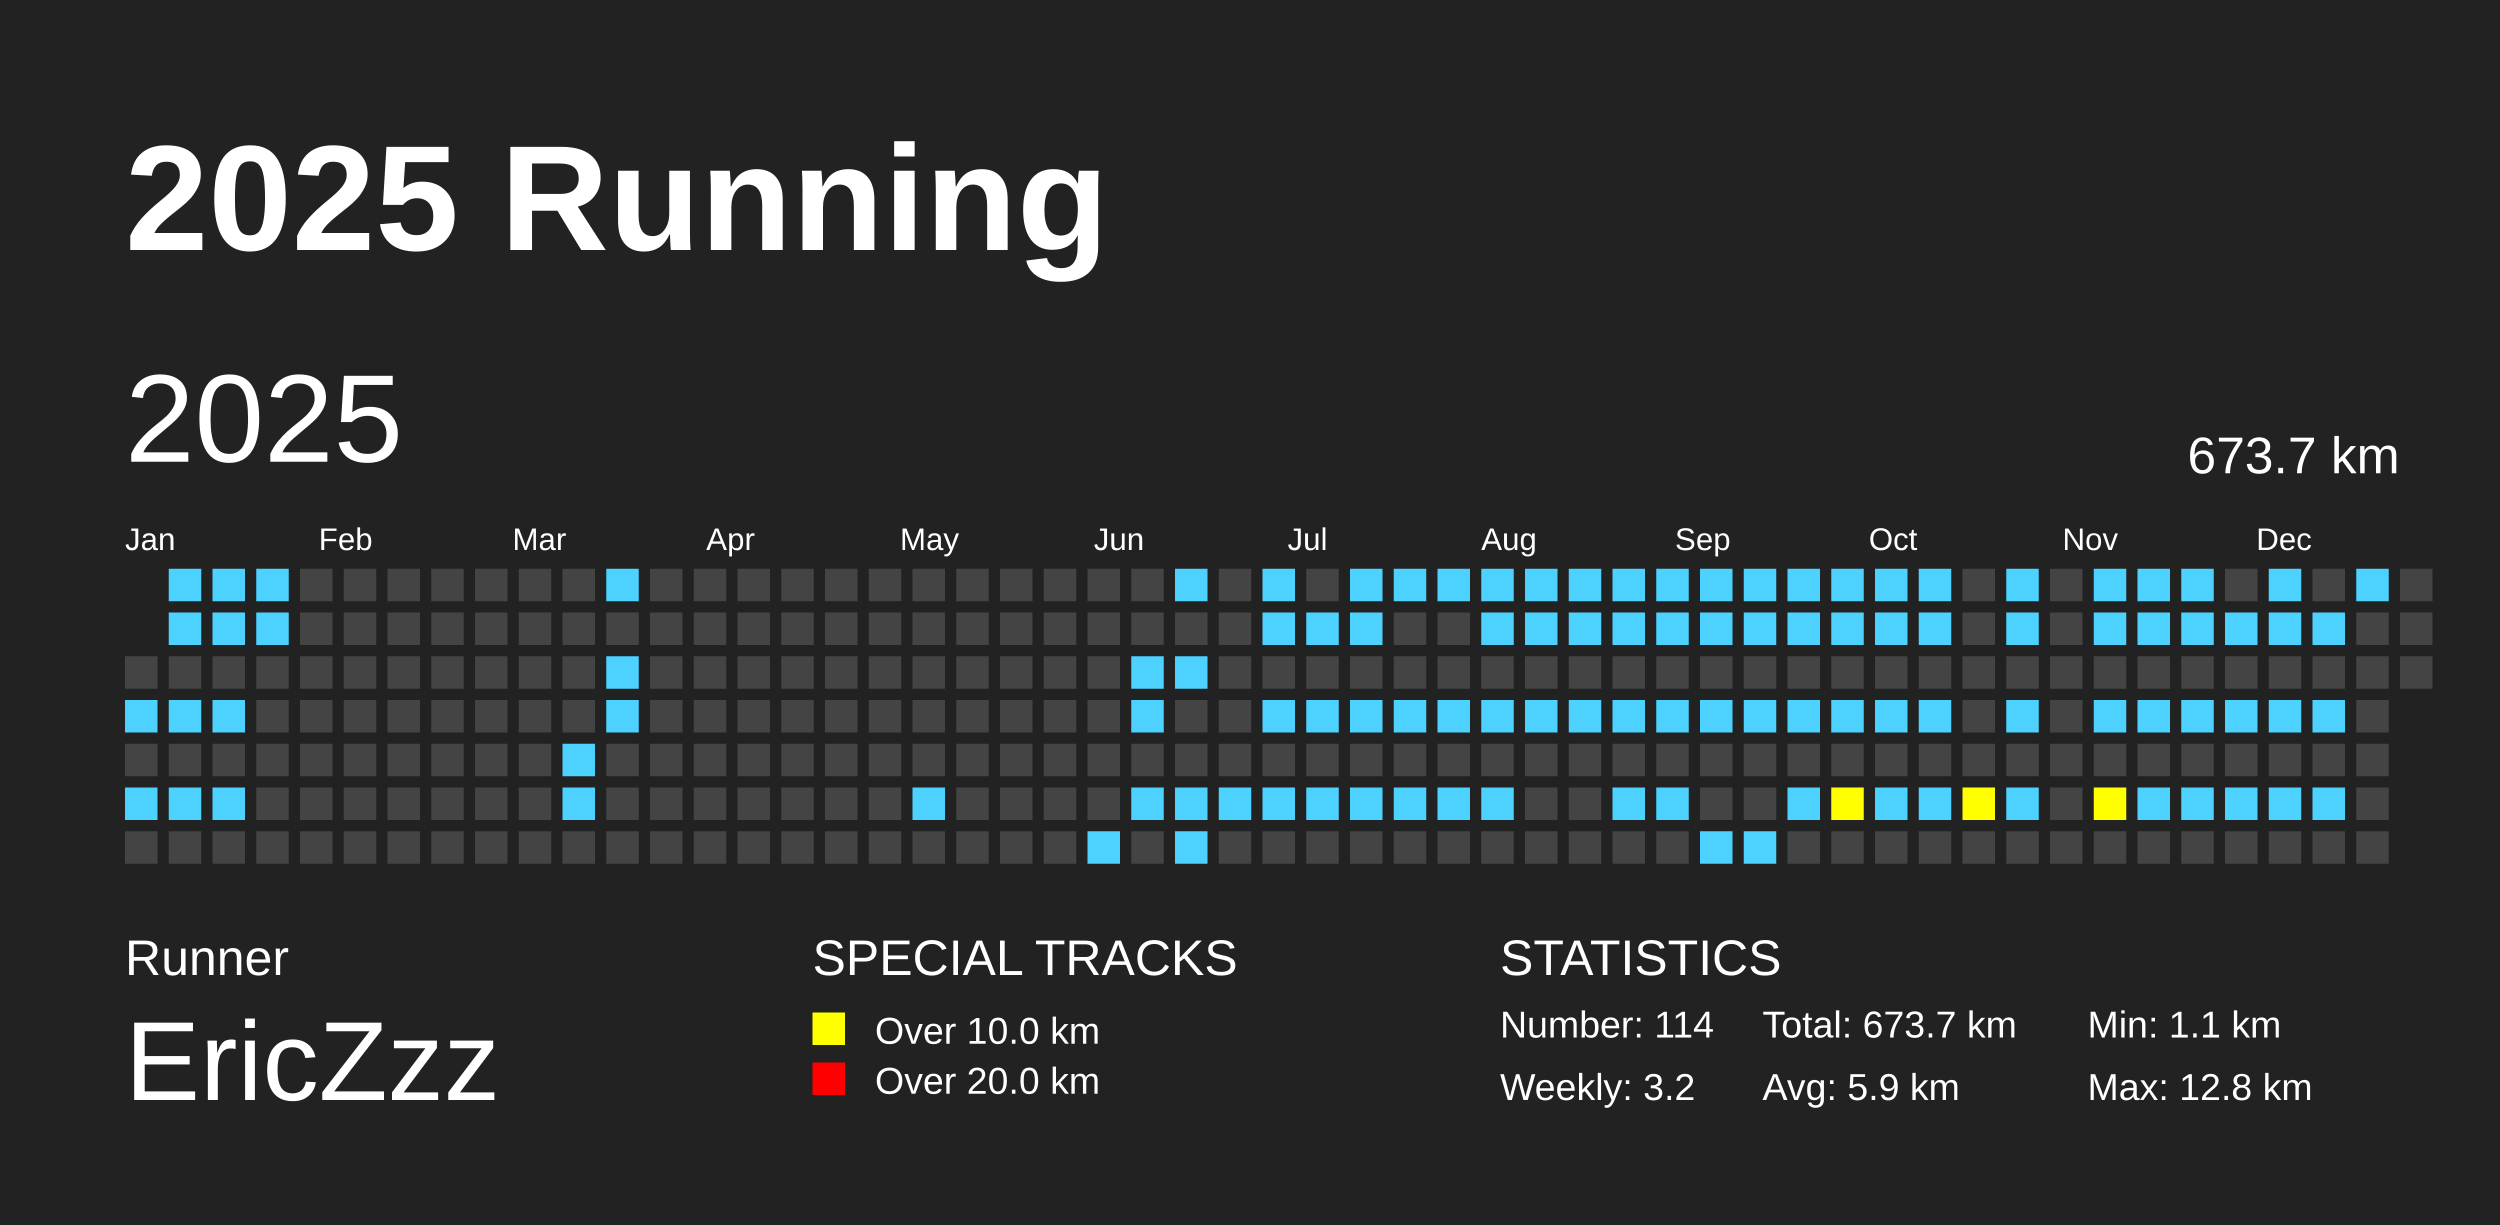
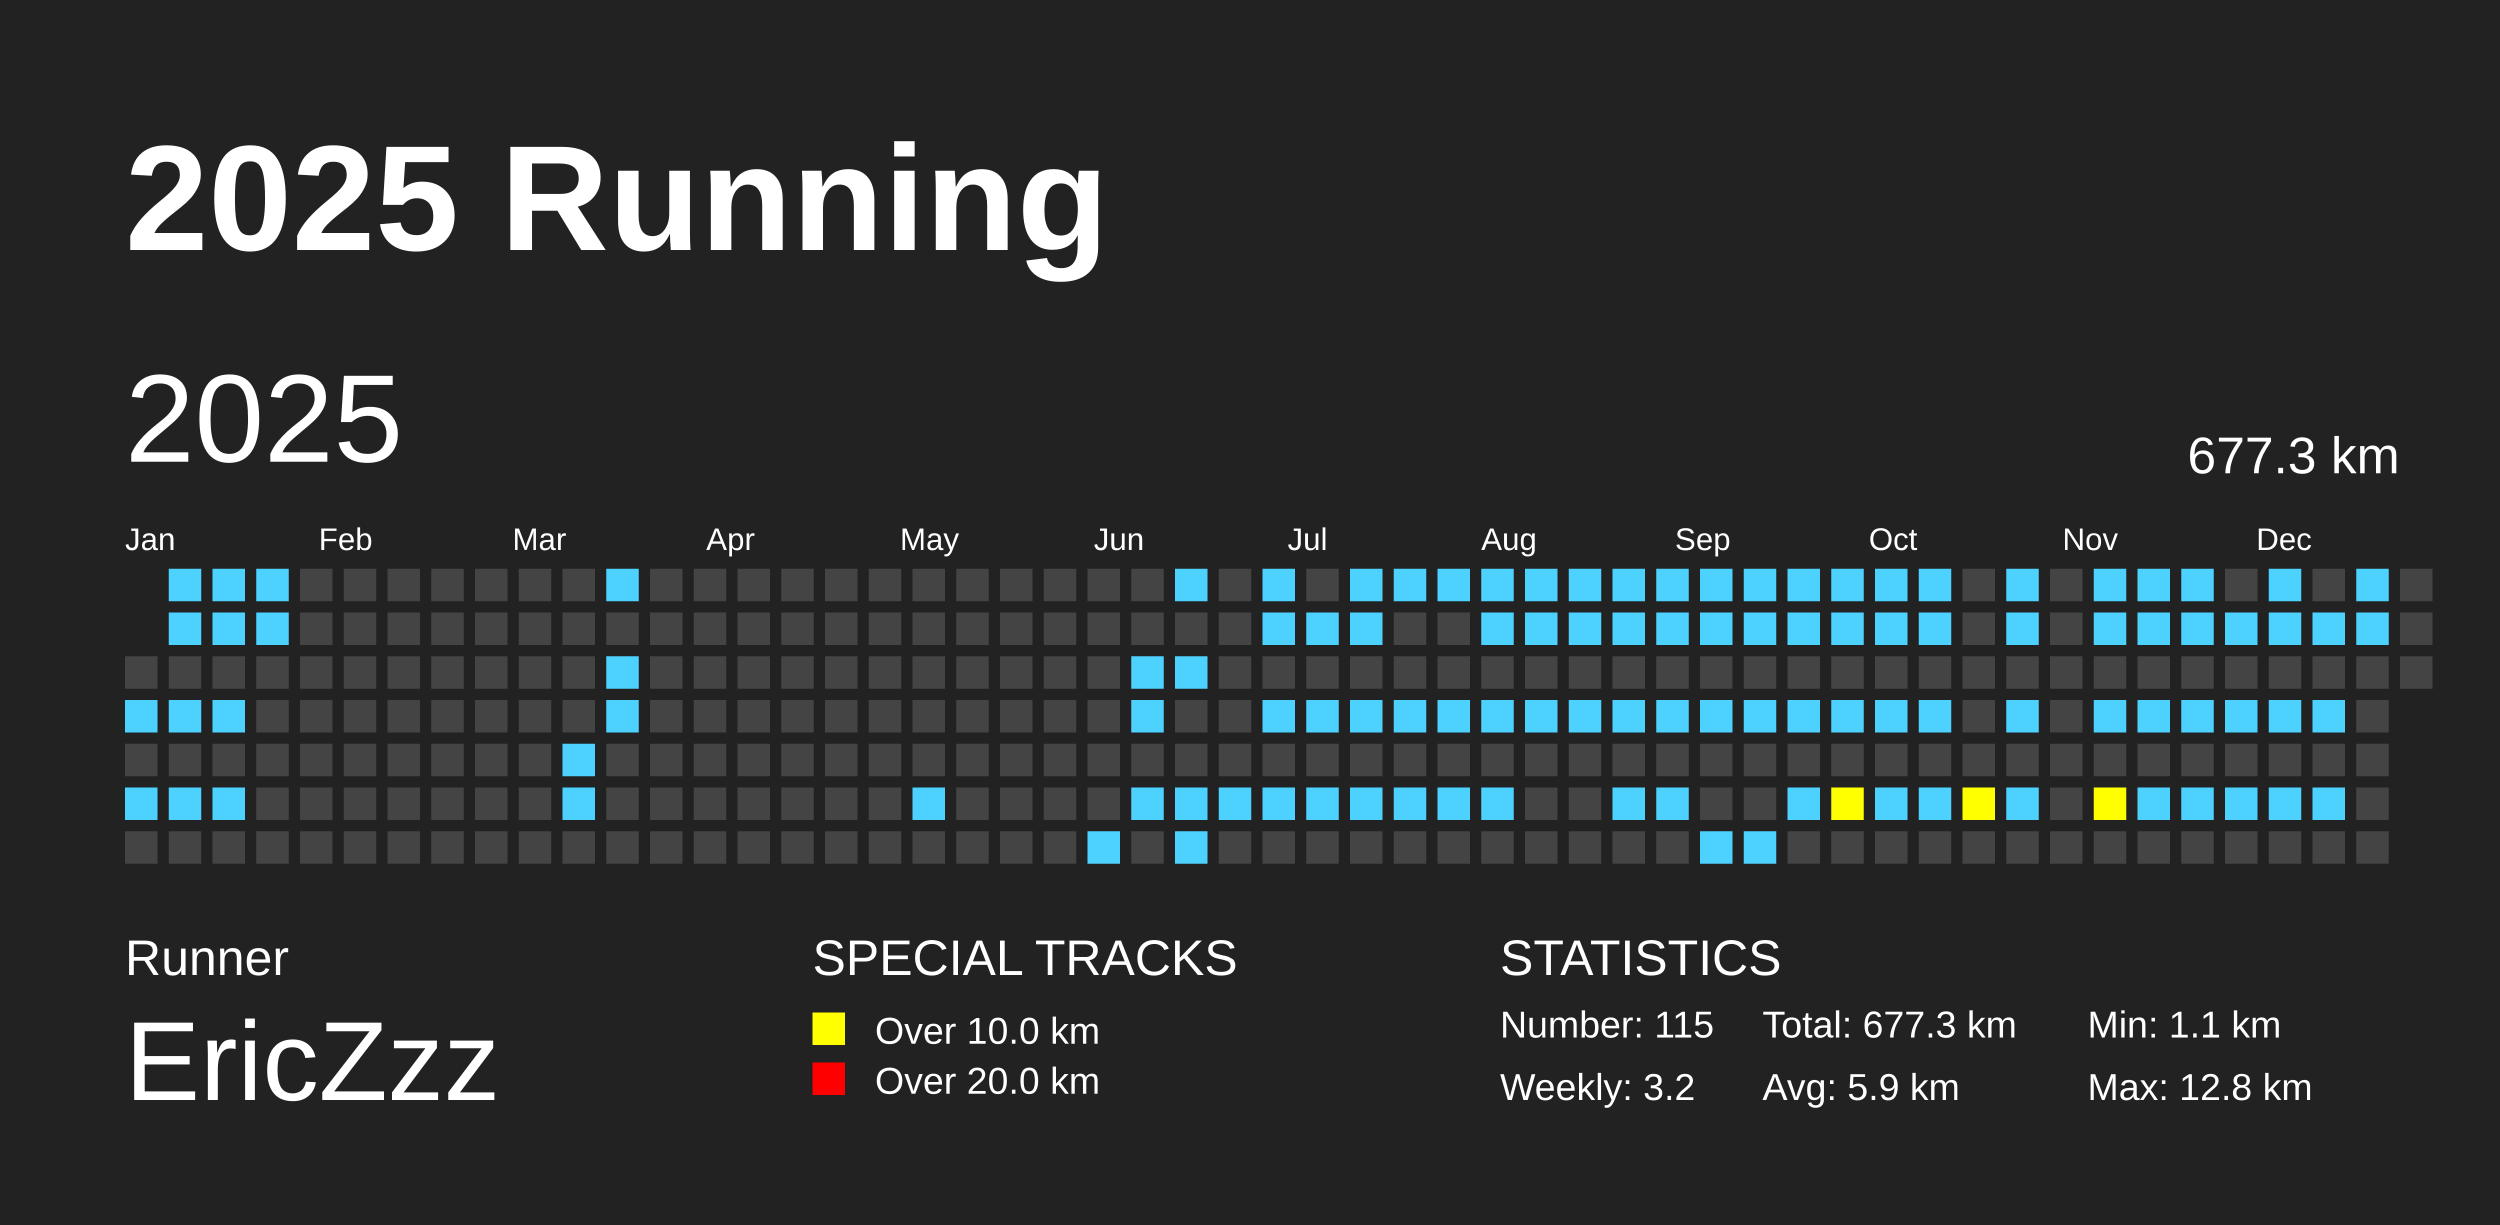
<svg xmlns="http://www.w3.org/2000/svg" baseProfile="full" height="98mm" version="1.1" viewBox="0,0,200,98" width="200mm">
  <defs />
  <rect fill="#222222" height="98" width="200" x="0" y="0" />
  <text fill="#FFFFFF" style="font-size:12px; font-family:Arial; font-weight:bold;" x="10" y="20">2025 Running</text>
  <text fill="#FFFFFF" style="font-size:4px; font-family:Arial" x="10" y="78">Runner</text>
  <text fill="#FFFFFF" style="font-size:9px; font-family:Arial" x="10" y="88">EricZzz</text>
  <text fill="#FFFFFF" style="font-size:4px; font-family:Arial" x="65" y="78">SPECIAL TRACKS</text>
  <rect fill="yellow" height="2.6" width="2.6" x="65" y="81" />
  <text fill="#FFFFFF" style="font-size:3px; font-family:Arial" x="70" y="83.5">Over 10.0 km</text>
  <rect fill="red" height="2.6" width="2.6" x="65" y="85" />
  <text fill="#FFFFFF" style="font-size:3px; font-family:Arial" x="70" y="87.5">Over 20.0 km</text>
  <text fill="#FFFFFF" style="font-size:4px; font-family:Arial" x="120" y="78">STATISTICS</text>
-   <text fill="#FFFFFF" style="font-size:3px; font-family:Arial" x="120" y="83">Number: 114</text>
+   <text fill="#FFFFFF" style="font-size:3px; font-family:Arial" x="120" y="83">Number: 115</text>
  <text fill="#FFFFFF" style="font-size:3px; font-family:Arial" x="120" y="88">Weekly: 3.2</text>
-   <text fill="#FFFFFF" style="font-size:3px; font-family:Arial" x="141" y="83">Total: 673.7 km</text>
+   <text fill="#FFFFFF" style="font-size:3px; font-family:Arial" x="141" y="83">Total: 677.3 km</text>
  <text fill="#FFFFFF" style="font-size:3px; font-family:Arial" x="141" y="88">Avg: 5.9 km</text>
  <text fill="#FFFFFF" style="font-size:3px; font-family:Arial" x="167" y="83">Min: 1.1 km</text>
  <text fill="#FFFFFF" style="font-size:3px; font-family:Arial" x="167" y="88">Max: 12.8 km</text>
  <text dominant-baseline="hanging" fill="#FFFFFF" style="font-size:10.0px; font-family:Arial;" x="10" y="30">2025</text>
-   <text dominant-baseline="hanging" fill="#FFFFFF" style="font-size:4.125px; font-family:Arial;" x="175" y="35">673.7 km</text>
+   <text dominant-baseline="hanging" fill="#FFFFFF" style="font-size:4.125px; font-family:Arial;" x="175" y="35">677.3 km</text>
  <text fill="#FFFFFF" style="font-size:2.5px; font-family:Arial" x="10.0" y="44">Jan</text>
  <text fill="#FFFFFF" style="font-size:2.5px; font-family:Arial" x="25.5" y="44">Feb</text>
  <text fill="#FFFFFF" style="font-size:2.5px; font-family:Arial" x="41.0" y="44">Mar</text>
  <text fill="#FFFFFF" style="font-size:2.5px; font-family:Arial" x="56.5" y="44">Apr</text>
  <text fill="#FFFFFF" style="font-size:2.5px; font-family:Arial" x="72.0" y="44">May</text>
  <text fill="#FFFFFF" style="font-size:2.5px; font-family:Arial" x="87.5" y="44">Jun</text>
  <text fill="#FFFFFF" style="font-size:2.5px; font-family:Arial" x="103.0" y="44">Jul</text>
  <text fill="#FFFFFF" style="font-size:2.5px; font-family:Arial" x="118.5" y="44">Aug</text>
  <text fill="#FFFFFF" style="font-size:2.5px; font-family:Arial" x="134.0" y="44">Sep</text>
  <text fill="#FFFFFF" style="font-size:2.5px; font-family:Arial" x="149.5" y="44">Oct</text>
  <text fill="#FFFFFF" style="font-size:2.5px; font-family:Arial" x="165.0" y="44">Nov</text>
  <text fill="#FFFFFF" style="font-size:2.5px; font-family:Arial" x="180.5" y="44">Dec</text>
  <rect fill="#444444" height="2.6" width="2.6" x="10.0" y="52.5" />
  <rect fill="#4DD2FF" height="2.6" width="2.6" x="10.0" y="56.0" />
  <rect fill="#444444" height="2.6" width="2.6" x="10.0" y="59.5" />
  <rect fill="#4DD2FF" height="2.6" width="2.6" x="10.0" y="63.0" />
  <rect fill="#444444" height="2.6" width="2.6" x="10.0" y="66.5" />
  <rect fill="#4DD2FF" height="2.6" width="2.6" x="13.5" y="45.5" />
  <rect fill="#4DD2FF" height="2.6" width="2.6" x="13.5" y="49.0" />
  <rect fill="#444444" height="2.6" width="2.6" x="13.5" y="52.5" />
  <rect fill="#4DD2FF" height="2.6" width="2.6" x="13.5" y="56.0" />
  <rect fill="#444444" height="2.6" width="2.6" x="13.5" y="59.5" />
  <rect fill="#4DD2FF" height="2.6" width="2.6" x="13.5" y="63.0" />
  <rect fill="#444444" height="2.6" width="2.6" x="13.5" y="66.5" />
  <rect fill="#4DD2FF" height="2.6" width="2.6" x="17.0" y="45.5" />
  <rect fill="#4DD2FF" height="2.6" width="2.6" x="17.0" y="49.0" />
  <rect fill="#444444" height="2.6" width="2.6" x="17.0" y="52.5" />
  <rect fill="#4DD2FF" height="2.6" width="2.6" x="17.0" y="56.0" />
  <rect fill="#444444" height="2.6" width="2.6" x="17.0" y="59.5" />
  <rect fill="#4DD2FF" height="2.6" width="2.6" x="17.0" y="63.0" />
  <rect fill="#444444" height="2.6" width="2.6" x="17.0" y="66.5" />
  <rect fill="#4DD2FF" height="2.6" width="2.6" x="20.5" y="45.5" />
  <rect fill="#4DD2FF" height="2.6" width="2.6" x="20.5" y="49.0" />
  <rect fill="#444444" height="2.6" width="2.6" x="20.5" y="52.5" />
  <rect fill="#444444" height="2.6" width="2.6" x="20.5" y="56.0" />
  <rect fill="#444444" height="2.6" width="2.6" x="20.5" y="59.5" />
  <rect fill="#444444" height="2.6" width="2.6" x="20.5" y="63.0" />
  <rect fill="#444444" height="2.6" width="2.6" x="20.5" y="66.5" />
  <rect fill="#444444" height="2.6" width="2.6" x="24.0" y="45.5" />
  <rect fill="#444444" height="2.6" width="2.6" x="24.0" y="49.0" />
  <rect fill="#444444" height="2.6" width="2.6" x="24.0" y="52.5" />
  <rect fill="#444444" height="2.6" width="2.6" x="24.0" y="56.0" />
  <rect fill="#444444" height="2.6" width="2.6" x="24.0" y="59.5" />
  <rect fill="#444444" height="2.6" width="2.6" x="24.0" y="63.0" />
  <rect fill="#444444" height="2.6" width="2.6" x="24.0" y="66.5" />
  <rect fill="#444444" height="2.6" width="2.6" x="27.5" y="45.5" />
  <rect fill="#444444" height="2.6" width="2.6" x="27.5" y="49.0" />
  <rect fill="#444444" height="2.6" width="2.6" x="27.5" y="52.5" />
  <rect fill="#444444" height="2.6" width="2.6" x="27.5" y="56.0" />
  <rect fill="#444444" height="2.6" width="2.6" x="27.5" y="59.5" />
  <rect fill="#444444" height="2.6" width="2.6" x="27.5" y="63.0" />
  <rect fill="#444444" height="2.6" width="2.6" x="27.5" y="66.5" />
  <rect fill="#444444" height="2.6" width="2.6" x="31.0" y="45.5" />
  <rect fill="#444444" height="2.6" width="2.6" x="31.0" y="49.0" />
  <rect fill="#444444" height="2.6" width="2.6" x="31.0" y="52.5" />
  <rect fill="#444444" height="2.6" width="2.6" x="31.0" y="56.0" />
  <rect fill="#444444" height="2.6" width="2.6" x="31.0" y="59.5" />
  <rect fill="#444444" height="2.6" width="2.6" x="31.0" y="63.0" />
  <rect fill="#444444" height="2.6" width="2.6" x="31.0" y="66.5" />
  <rect fill="#444444" height="2.6" width="2.6" x="34.5" y="45.5" />
  <rect fill="#444444" height="2.6" width="2.6" x="34.5" y="49.0" />
  <rect fill="#444444" height="2.6" width="2.6" x="34.5" y="52.5" />
  <rect fill="#444444" height="2.6" width="2.6" x="34.5" y="56.0" />
  <rect fill="#444444" height="2.6" width="2.6" x="34.5" y="59.5" />
  <rect fill="#444444" height="2.6" width="2.6" x="34.5" y="63.0" />
  <rect fill="#444444" height="2.6" width="2.6" x="34.5" y="66.5" />
  <rect fill="#444444" height="2.6" width="2.6" x="38.0" y="45.5" />
  <rect fill="#444444" height="2.6" width="2.6" x="38.0" y="49.0" />
  <rect fill="#444444" height="2.6" width="2.6" x="38.0" y="52.5" />
  <rect fill="#444444" height="2.6" width="2.6" x="38.0" y="56.0" />
  <rect fill="#444444" height="2.6" width="2.6" x="38.0" y="59.5" />
  <rect fill="#444444" height="2.6" width="2.6" x="38.0" y="63.0" />
  <rect fill="#444444" height="2.6" width="2.6" x="38.0" y="66.5" />
  <rect fill="#444444" height="2.6" width="2.6" x="41.5" y="45.5" />
  <rect fill="#444444" height="2.6" width="2.6" x="41.5" y="49.0" />
  <rect fill="#444444" height="2.6" width="2.6" x="41.5" y="52.5" />
  <rect fill="#444444" height="2.6" width="2.6" x="41.5" y="56.0" />
  <rect fill="#444444" height="2.6" width="2.6" x="41.5" y="59.5" />
  <rect fill="#444444" height="2.6" width="2.6" x="41.5" y="63.0" />
  <rect fill="#444444" height="2.6" width="2.6" x="41.5" y="66.5" />
  <rect fill="#444444" height="2.6" width="2.6" x="45.0" y="45.5" />
  <rect fill="#444444" height="2.6" width="2.6" x="45.0" y="49.0" />
  <rect fill="#444444" height="2.6" width="2.6" x="45.0" y="52.5" />
  <rect fill="#444444" height="2.6" width="2.6" x="45.0" y="56.0" />
  <rect fill="#4DD2FF" height="2.6" width="2.6" x="45.0" y="59.5" />
  <rect fill="#4DD2FF" height="2.6" width="2.6" x="45.0" y="63.0" />
  <rect fill="#444444" height="2.6" width="2.6" x="45.0" y="66.5" />
  <rect fill="#4DD2FF" height="2.6" width="2.6" x="48.5" y="45.5" />
  <rect fill="#444444" height="2.6" width="2.6" x="48.5" y="49.0" />
  <rect fill="#4DD2FF" height="2.6" width="2.6" x="48.5" y="52.5" />
  <rect fill="#4DD2FF" height="2.6" width="2.6" x="48.5" y="56.0" />
  <rect fill="#444444" height="2.6" width="2.6" x="48.5" y="59.5" />
  <rect fill="#444444" height="2.6" width="2.6" x="48.5" y="63.0" />
  <rect fill="#444444" height="2.6" width="2.6" x="48.5" y="66.5" />
  <rect fill="#444444" height="2.6" width="2.6" x="52.0" y="45.5" />
  <rect fill="#444444" height="2.6" width="2.6" x="52.0" y="49.0" />
  <rect fill="#444444" height="2.6" width="2.6" x="52.0" y="52.5" />
  <rect fill="#444444" height="2.6" width="2.6" x="52.0" y="56.0" />
  <rect fill="#444444" height="2.6" width="2.6" x="52.0" y="59.5" />
  <rect fill="#444444" height="2.6" width="2.6" x="52.0" y="63.0" />
  <rect fill="#444444" height="2.6" width="2.6" x="52.0" y="66.5" />
  <rect fill="#444444" height="2.6" width="2.6" x="55.5" y="45.5" />
  <rect fill="#444444" height="2.6" width="2.6" x="55.5" y="49.0" />
  <rect fill="#444444" height="2.6" width="2.6" x="55.5" y="52.5" />
  <rect fill="#444444" height="2.6" width="2.6" x="55.5" y="56.0" />
  <rect fill="#444444" height="2.6" width="2.6" x="55.5" y="59.5" />
  <rect fill="#444444" height="2.6" width="2.6" x="55.5" y="63.0" />
  <rect fill="#444444" height="2.6" width="2.6" x="55.5" y="66.5" />
  <rect fill="#444444" height="2.6" width="2.6" x="59.0" y="45.5" />
  <rect fill="#444444" height="2.6" width="2.6" x="59.0" y="49.0" />
  <rect fill="#444444" height="2.6" width="2.6" x="59.0" y="52.5" />
  <rect fill="#444444" height="2.6" width="2.6" x="59.0" y="56.0" />
  <rect fill="#444444" height="2.6" width="2.6" x="59.0" y="59.5" />
  <rect fill="#444444" height="2.6" width="2.6" x="59.0" y="63.0" />
  <rect fill="#444444" height="2.6" width="2.6" x="59.0" y="66.5" />
  <rect fill="#444444" height="2.6" width="2.6" x="62.5" y="45.5" />
  <rect fill="#444444" height="2.6" width="2.6" x="62.5" y="49.0" />
  <rect fill="#444444" height="2.6" width="2.6" x="62.5" y="52.5" />
  <rect fill="#444444" height="2.6" width="2.6" x="62.5" y="56.0" />
  <rect fill="#444444" height="2.6" width="2.6" x="62.5" y="59.5" />
  <rect fill="#444444" height="2.6" width="2.6" x="62.5" y="63.0" />
  <rect fill="#444444" height="2.6" width="2.6" x="62.5" y="66.5" />
  <rect fill="#444444" height="2.6" width="2.6" x="66.0" y="45.5" />
  <rect fill="#444444" height="2.6" width="2.6" x="66.0" y="49.0" />
  <rect fill="#444444" height="2.6" width="2.6" x="66.0" y="52.5" />
  <rect fill="#444444" height="2.6" width="2.6" x="66.0" y="56.0" />
  <rect fill="#444444" height="2.6" width="2.6" x="66.0" y="59.5" />
  <rect fill="#444444" height="2.6" width="2.6" x="66.0" y="63.0" />
  <rect fill="#444444" height="2.6" width="2.6" x="66.0" y="66.5" />
  <rect fill="#444444" height="2.6" width="2.6" x="69.5" y="45.5" />
  <rect fill="#444444" height="2.6" width="2.6" x="69.5" y="49.0" />
  <rect fill="#444444" height="2.6" width="2.6" x="69.5" y="52.5" />
  <rect fill="#444444" height="2.6" width="2.6" x="69.5" y="56.0" />
  <rect fill="#444444" height="2.6" width="2.6" x="69.5" y="59.5" />
  <rect fill="#444444" height="2.6" width="2.6" x="69.5" y="63.0" />
  <rect fill="#444444" height="2.6" width="2.6" x="69.5" y="66.5" />
  <rect fill="#444444" height="2.6" width="2.6" x="73.0" y="45.5" />
  <rect fill="#444444" height="2.6" width="2.6" x="73.0" y="49.0" />
  <rect fill="#444444" height="2.6" width="2.6" x="73.0" y="52.5" />
  <rect fill="#444444" height="2.6" width="2.6" x="73.0" y="56.0" />
  <rect fill="#444444" height="2.6" width="2.6" x="73.0" y="59.5" />
  <rect fill="#4DD2FF" height="2.6" width="2.6" x="73.0" y="63.0" />
  <rect fill="#444444" height="2.6" width="2.6" x="73.0" y="66.5" />
  <rect fill="#444444" height="2.6" width="2.6" x="76.5" y="45.5" />
  <rect fill="#444444" height="2.6" width="2.6" x="76.5" y="49.0" />
  <rect fill="#444444" height="2.6" width="2.6" x="76.5" y="52.5" />
  <rect fill="#444444" height="2.6" width="2.6" x="76.5" y="56.0" />
  <rect fill="#444444" height="2.6" width="2.6" x="76.5" y="59.5" />
  <rect fill="#444444" height="2.6" width="2.6" x="76.5" y="63.0" />
  <rect fill="#444444" height="2.6" width="2.6" x="76.5" y="66.5" />
  <rect fill="#444444" height="2.6" width="2.6" x="80.0" y="45.5" />
  <rect fill="#444444" height="2.6" width="2.6" x="80.0" y="49.0" />
  <rect fill="#444444" height="2.6" width="2.6" x="80.0" y="52.5" />
  <rect fill="#444444" height="2.6" width="2.6" x="80.0" y="56.0" />
  <rect fill="#444444" height="2.6" width="2.6" x="80.0" y="59.5" />
  <rect fill="#444444" height="2.6" width="2.6" x="80.0" y="63.0" />
  <rect fill="#444444" height="2.6" width="2.6" x="80.0" y="66.5" />
  <rect fill="#444444" height="2.6" width="2.6" x="83.5" y="45.5" />
  <rect fill="#444444" height="2.6" width="2.6" x="83.5" y="49.0" />
  <rect fill="#444444" height="2.6" width="2.6" x="83.5" y="52.5" />
  <rect fill="#444444" height="2.6" width="2.6" x="83.5" y="56.0" />
  <rect fill="#444444" height="2.6" width="2.6" x="83.5" y="59.5" />
  <rect fill="#444444" height="2.6" width="2.6" x="83.5" y="63.0" />
  <rect fill="#444444" height="2.6" width="2.6" x="83.5" y="66.5" />
  <rect fill="#444444" height="2.6" width="2.6" x="87.0" y="45.5" />
  <rect fill="#444444" height="2.6" width="2.6" x="87.0" y="49.0" />
  <rect fill="#444444" height="2.6" width="2.6" x="87.0" y="52.5" />
  <rect fill="#444444" height="2.6" width="2.6" x="87.0" y="56.0" />
  <rect fill="#444444" height="2.6" width="2.6" x="87.0" y="59.5" />
  <rect fill="#444444" height="2.6" width="2.6" x="87.0" y="63.0" />
  <rect fill="#4DD2FF" height="2.6" width="2.6" x="87.0" y="66.5" />
  <rect fill="#444444" height="2.6" width="2.6" x="90.5" y="45.5" />
  <rect fill="#444444" height="2.6" width="2.6" x="90.5" y="49.0" />
  <rect fill="#4DD2FF" height="2.6" width="2.6" x="90.5" y="52.5" />
  <rect fill="#4DD2FF" height="2.6" width="2.6" x="90.5" y="56.0" />
  <rect fill="#444444" height="2.6" width="2.6" x="90.5" y="59.5" />
  <rect fill="#4DD2FF" height="2.6" width="2.6" x="90.5" y="63.0" />
  <rect fill="#444444" height="2.6" width="2.6" x="90.5" y="66.5" />
  <rect fill="#4DD2FF" height="2.6" width="2.6" x="94.0" y="45.5" />
  <rect fill="#444444" height="2.6" width="2.6" x="94.0" y="49.0" />
  <rect fill="#4DD2FF" height="2.6" width="2.6" x="94.0" y="52.5" />
  <rect fill="#444444" height="2.6" width="2.6" x="94.0" y="56.0" />
  <rect fill="#444444" height="2.6" width="2.6" x="94.0" y="59.5" />
  <rect fill="#4DD2FF" height="2.6" width="2.6" x="94.0" y="63.0" />
  <rect fill="#4DD2FF" height="2.6" width="2.6" x="94.0" y="66.5" />
  <rect fill="#444444" height="2.6" width="2.6" x="97.5" y="45.5" />
  <rect fill="#444444" height="2.6" width="2.6" x="97.5" y="49.0" />
  <rect fill="#444444" height="2.6" width="2.6" x="97.5" y="52.5" />
  <rect fill="#444444" height="2.6" width="2.6" x="97.5" y="56.0" />
  <rect fill="#444444" height="2.6" width="2.6" x="97.5" y="59.5" />
  <rect fill="#4DD2FF" height="2.6" width="2.6" x="97.5" y="63.0" />
  <rect fill="#444444" height="2.6" width="2.6" x="97.5" y="66.5" />
  <rect fill="#4DD2FF" height="2.6" width="2.6" x="101.0" y="45.5" />
  <rect fill="#4DD2FF" height="2.6" width="2.6" x="101.0" y="49.0" />
  <rect fill="#444444" height="2.6" width="2.6" x="101.0" y="52.5" />
  <rect fill="#4DD2FF" height="2.6" width="2.6" x="101.0" y="56.0" />
  <rect fill="#444444" height="2.6" width="2.6" x="101.0" y="59.5" />
  <rect fill="#4DD2FF" height="2.6" width="2.6" x="101.0" y="63.0" />
  <rect fill="#444444" height="2.6" width="2.6" x="101.0" y="66.5" />
  <rect fill="#444444" height="2.6" width="2.6" x="104.5" y="45.5" />
  <rect fill="#4DD2FF" height="2.6" width="2.6" x="104.5" y="49.0" />
  <rect fill="#444444" height="2.6" width="2.6" x="104.5" y="52.5" />
  <rect fill="#4DD2FF" height="2.6" width="2.6" x="104.5" y="56.0" />
  <rect fill="#444444" height="2.6" width="2.6" x="104.5" y="59.5" />
  <rect fill="#4DD2FF" height="2.6" width="2.6" x="104.5" y="63.0" />
  <rect fill="#444444" height="2.6" width="2.6" x="104.5" y="66.5" />
  <rect fill="#4DD2FF" height="2.6" width="2.6" x="108.0" y="45.5" />
  <rect fill="#4DD2FF" height="2.6" width="2.6" x="108.0" y="49.0" />
  <rect fill="#444444" height="2.6" width="2.6" x="108.0" y="52.5" />
  <rect fill="#4DD2FF" height="2.6" width="2.6" x="108.0" y="56.0" />
  <rect fill="#444444" height="2.6" width="2.6" x="108.0" y="59.5" />
  <rect fill="#4DD2FF" height="2.6" width="2.6" x="108.0" y="63.0" />
  <rect fill="#444444" height="2.6" width="2.6" x="108.0" y="66.5" />
  <rect fill="#4DD2FF" height="2.6" width="2.6" x="111.5" y="45.5" />
  <rect fill="#444444" height="2.6" width="2.6" x="111.5" y="49.0" />
  <rect fill="#444444" height="2.6" width="2.6" x="111.5" y="52.5" />
  <rect fill="#4DD2FF" height="2.6" width="2.6" x="111.5" y="56.0" />
  <rect fill="#444444" height="2.6" width="2.6" x="111.5" y="59.5" />
  <rect fill="#4DD2FF" height="2.6" width="2.6" x="111.5" y="63.0" />
  <rect fill="#444444" height="2.6" width="2.6" x="111.5" y="66.5" />
  <rect fill="#4DD2FF" height="2.6" width="2.6" x="115.0" y="45.5" />
  <rect fill="#444444" height="2.6" width="2.6" x="115.0" y="49.0" />
  <rect fill="#444444" height="2.6" width="2.6" x="115.0" y="52.5" />
  <rect fill="#4DD2FF" height="2.6" width="2.6" x="115.0" y="56.0" />
  <rect fill="#444444" height="2.6" width="2.6" x="115.0" y="59.5" />
  <rect fill="#4DD2FF" height="2.6" width="2.6" x="115.0" y="63.0" />
  <rect fill="#444444" height="2.6" width="2.6" x="115.0" y="66.5" />
  <rect fill="#4DD2FF" height="2.6" width="2.6" x="118.5" y="45.5" />
  <rect fill="#4DD2FF" height="2.6" width="2.6" x="118.5" y="49.0" />
  <rect fill="#444444" height="2.6" width="2.6" x="118.5" y="52.5" />
  <rect fill="#4DD2FF" height="2.6" width="2.6" x="118.5" y="56.0" />
  <rect fill="#444444" height="2.6" width="2.6" x="118.5" y="59.5" />
  <rect fill="#4DD2FF" height="2.6" width="2.6" x="118.5" y="63.0" />
  <rect fill="#444444" height="2.6" width="2.6" x="118.5" y="66.5" />
  <rect fill="#4DD2FF" height="2.6" width="2.6" x="122.0" y="45.5" />
  <rect fill="#4DD2FF" height="2.6" width="2.6" x="122.0" y="49.0" />
  <rect fill="#444444" height="2.6" width="2.6" x="122.0" y="52.5" />
  <rect fill="#4DD2FF" height="2.6" width="2.6" x="122.0" y="56.0" />
  <rect fill="#444444" height="2.6" width="2.6" x="122.0" y="59.5" />
  <rect fill="#444444" height="2.6" width="2.6" x="122.0" y="63.0" />
  <rect fill="#444444" height="2.6" width="2.6" x="122.0" y="66.5" />
  <rect fill="#4DD2FF" height="2.6" width="2.6" x="125.5" y="45.5" />
  <rect fill="#4DD2FF" height="2.6" width="2.6" x="125.5" y="49.0" />
  <rect fill="#444444" height="2.6" width="2.6" x="125.5" y="52.5" />
  <rect fill="#4DD2FF" height="2.6" width="2.6" x="125.5" y="56.0" />
  <rect fill="#444444" height="2.6" width="2.6" x="125.5" y="59.5" />
  <rect fill="#444444" height="2.6" width="2.6" x="125.5" y="63.0" />
  <rect fill="#444444" height="2.6" width="2.6" x="125.5" y="66.5" />
  <rect fill="#4DD2FF" height="2.6" width="2.6" x="129.0" y="45.5" />
  <rect fill="#4DD2FF" height="2.6" width="2.6" x="129.0" y="49.0" />
  <rect fill="#444444" height="2.6" width="2.6" x="129.0" y="52.5" />
  <rect fill="#4DD2FF" height="2.6" width="2.6" x="129.0" y="56.0" />
  <rect fill="#444444" height="2.6" width="2.6" x="129.0" y="59.5" />
  <rect fill="#4DD2FF" height="2.6" width="2.6" x="129.0" y="63.0" />
  <rect fill="#444444" height="2.6" width="2.6" x="129.0" y="66.5" />
  <rect fill="#4DD2FF" height="2.6" width="2.6" x="132.5" y="45.5" />
  <rect fill="#4DD2FF" height="2.6" width="2.6" x="132.5" y="49.0" />
  <rect fill="#444444" height="2.6" width="2.6" x="132.5" y="52.5" />
  <rect fill="#4DD2FF" height="2.6" width="2.6" x="132.5" y="56.0" />
  <rect fill="#444444" height="2.6" width="2.6" x="132.5" y="59.5" />
  <rect fill="#4DD2FF" height="2.6" width="2.6" x="132.5" y="63.0" />
  <rect fill="#444444" height="2.6" width="2.6" x="132.5" y="66.5" />
  <rect fill="#4DD2FF" height="2.6" width="2.6" x="136.0" y="45.5" />
  <rect fill="#4DD2FF" height="2.6" width="2.6" x="136.0" y="49.0" />
  <rect fill="#444444" height="2.6" width="2.6" x="136.0" y="52.5" />
  <rect fill="#4DD2FF" height="2.6" width="2.6" x="136.0" y="56.0" />
  <rect fill="#444444" height="2.6" width="2.6" x="136.0" y="59.5" />
  <rect fill="#444444" height="2.6" width="2.6" x="136.0" y="63.0" />
  <rect fill="#4DD2FF" height="2.6" width="2.6" x="136.0" y="66.5" />
  <rect fill="#4DD2FF" height="2.6" width="2.6" x="139.5" y="45.5" />
  <rect fill="#4DD2FF" height="2.6" width="2.6" x="139.5" y="49.0" />
  <rect fill="#444444" height="2.6" width="2.6" x="139.5" y="52.5" />
  <rect fill="#4DD2FF" height="2.6" width="2.6" x="139.5" y="56.0" />
  <rect fill="#444444" height="2.6" width="2.6" x="139.5" y="59.5" />
  <rect fill="#444444" height="2.6" width="2.6" x="139.5" y="63.0" />
  <rect fill="#4DD2FF" height="2.6" width="2.6" x="139.5" y="66.5" />
  <rect fill="#4DD2FF" height="2.6" width="2.6" x="143.0" y="45.5" />
  <rect fill="#4DD2FF" height="2.6" width="2.6" x="143.0" y="49.0" />
  <rect fill="#444444" height="2.6" width="2.6" x="143.0" y="52.5" />
  <rect fill="#4DD2FF" height="2.6" width="2.6" x="143.0" y="56.0" />
  <rect fill="#444444" height="2.6" width="2.6" x="143.0" y="59.5" />
  <rect fill="#4DD2FF" height="2.6" width="2.6" x="143.0" y="63.0" />
  <rect fill="#444444" height="2.6" width="2.6" x="143.0" y="66.5" />
  <rect fill="#4DD2FF" height="2.6" width="2.6" x="146.5" y="45.5" />
  <rect fill="#4DD2FF" height="2.6" width="2.6" x="146.5" y="49.0" />
  <rect fill="#444444" height="2.6" width="2.6" x="146.5" y="52.5" />
  <rect fill="#4DD2FF" height="2.6" width="2.6" x="146.5" y="56.0" />
  <rect fill="#444444" height="2.6" width="2.6" x="146.5" y="59.5" />
  <rect fill="yellow" height="2.6" width="2.6" x="146.5" y="63.0" />
  <rect fill="#444444" height="2.6" width="2.6" x="146.5" y="66.5" />
  <rect fill="#4DD2FF" height="2.6" width="2.6" x="150.0" y="45.5" />
  <rect fill="#4DD2FF" height="2.6" width="2.6" x="150.0" y="49.0" />
  <rect fill="#444444" height="2.6" width="2.6" x="150.0" y="52.5" />
  <rect fill="#4DD2FF" height="2.6" width="2.6" x="150.0" y="56.0" />
  <rect fill="#444444" height="2.6" width="2.6" x="150.0" y="59.5" />
  <rect fill="#4DD2FF" height="2.6" width="2.6" x="150.0" y="63.0" />
  <rect fill="#444444" height="2.6" width="2.6" x="150.0" y="66.5" />
  <rect fill="#4DD2FF" height="2.6" width="2.6" x="153.5" y="45.5" />
  <rect fill="#4DD2FF" height="2.6" width="2.6" x="153.5" y="49.0" />
  <rect fill="#444444" height="2.6" width="2.6" x="153.5" y="52.5" />
  <rect fill="#4DD2FF" height="2.6" width="2.6" x="153.5" y="56.0" />
  <rect fill="#444444" height="2.6" width="2.6" x="153.5" y="59.5" />
  <rect fill="#4DD2FF" height="2.6" width="2.6" x="153.5" y="63.0" />
  <rect fill="#444444" height="2.6" width="2.6" x="153.5" y="66.5" />
  <rect fill="#444444" height="2.6" width="2.6" x="157.0" y="45.5" />
  <rect fill="#444444" height="2.6" width="2.6" x="157.0" y="49.0" />
  <rect fill="#444444" height="2.6" width="2.6" x="157.0" y="52.5" />
  <rect fill="#444444" height="2.6" width="2.6" x="157.0" y="56.0" />
  <rect fill="#444444" height="2.6" width="2.6" x="157.0" y="59.5" />
  <rect fill="yellow" height="2.6" width="2.6" x="157.0" y="63.0" />
  <rect fill="#444444" height="2.6" width="2.6" x="157.0" y="66.5" />
  <rect fill="#4DD2FF" height="2.6" width="2.6" x="160.5" y="45.5" />
  <rect fill="#4DD2FF" height="2.6" width="2.6" x="160.5" y="49.0" />
  <rect fill="#444444" height="2.6" width="2.6" x="160.5" y="52.5" />
  <rect fill="#4DD2FF" height="2.6" width="2.6" x="160.5" y="56.0" />
  <rect fill="#444444" height="2.6" width="2.6" x="160.5" y="59.5" />
  <rect fill="#4DD2FF" height="2.6" width="2.6" x="160.5" y="63.0" />
  <rect fill="#444444" height="2.6" width="2.6" x="160.5" y="66.5" />
  <rect fill="#444444" height="2.6" width="2.6" x="164.0" y="45.5" />
  <rect fill="#444444" height="2.6" width="2.6" x="164.0" y="49.0" />
  <rect fill="#444444" height="2.6" width="2.6" x="164.0" y="52.5" />
  <rect fill="#444444" height="2.6" width="2.6" x="164.0" y="56.0" />
  <rect fill="#444444" height="2.6" width="2.6" x="164.0" y="59.5" />
  <rect fill="#444444" height="2.6" width="2.6" x="164.0" y="63.0" />
  <rect fill="#444444" height="2.6" width="2.6" x="164.0" y="66.5" />
  <rect fill="#4DD2FF" height="2.6" width="2.6" x="167.5" y="45.5" />
  <rect fill="#4DD2FF" height="2.6" width="2.6" x="167.5" y="49.0" />
  <rect fill="#444444" height="2.6" width="2.6" x="167.5" y="52.5" />
  <rect fill="#4DD2FF" height="2.6" width="2.6" x="167.5" y="56.0" />
  <rect fill="#444444" height="2.6" width="2.6" x="167.5" y="59.5" />
  <rect fill="yellow" height="2.6" width="2.6" x="167.5" y="63.0" />
  <rect fill="#444444" height="2.6" width="2.6" x="167.5" y="66.5" />
  <rect fill="#4DD2FF" height="2.6" width="2.6" x="171.0" y="45.5" />
  <rect fill="#4DD2FF" height="2.6" width="2.6" x="171.0" y="49.0" />
  <rect fill="#444444" height="2.6" width="2.6" x="171.0" y="52.5" />
  <rect fill="#4DD2FF" height="2.6" width="2.6" x="171.0" y="56.0" />
  <rect fill="#444444" height="2.6" width="2.6" x="171.0" y="59.5" />
  <rect fill="#4DD2FF" height="2.6" width="2.6" x="171.0" y="63.0" />
  <rect fill="#444444" height="2.6" width="2.6" x="171.0" y="66.5" />
  <rect fill="#4DD2FF" height="2.6" width="2.6" x="174.5" y="45.5" />
  <rect fill="#4DD2FF" height="2.6" width="2.6" x="174.5" y="49.0" />
  <rect fill="#444444" height="2.6" width="2.6" x="174.5" y="52.5" />
  <rect fill="#4DD2FF" height="2.6" width="2.6" x="174.5" y="56.0" />
  <rect fill="#444444" height="2.6" width="2.6" x="174.5" y="59.5" />
  <rect fill="#4DD2FF" height="2.6" width="2.6" x="174.5" y="63.0" />
  <rect fill="#444444" height="2.6" width="2.6" x="174.5" y="66.5" />
  <rect fill="#444444" height="2.6" width="2.6" x="178.0" y="45.5" />
  <rect fill="#4DD2FF" height="2.6" width="2.6" x="178.0" y="49.0" />
  <rect fill="#444444" height="2.6" width="2.6" x="178.0" y="52.5" />
  <rect fill="#4DD2FF" height="2.6" width="2.6" x="178.0" y="56.0" />
  <rect fill="#444444" height="2.6" width="2.6" x="178.0" y="59.5" />
  <rect fill="#4DD2FF" height="2.6" width="2.6" x="178.0" y="63.0" />
  <rect fill="#444444" height="2.6" width="2.6" x="178.0" y="66.5" />
  <rect fill="#4DD2FF" height="2.6" width="2.6" x="181.5" y="45.5" />
  <rect fill="#4DD2FF" height="2.6" width="2.6" x="181.5" y="49.0" />
  <rect fill="#444444" height="2.6" width="2.6" x="181.5" y="52.5" />
  <rect fill="#4DD2FF" height="2.6" width="2.6" x="181.5" y="56.0" />
  <rect fill="#444444" height="2.6" width="2.6" x="181.5" y="59.5" />
  <rect fill="#4DD2FF" height="2.6" width="2.6" x="181.5" y="63.0" />
  <rect fill="#444444" height="2.6" width="2.6" x="181.5" y="66.5" />
  <rect fill="#444444" height="2.6" width="2.6" x="185.0" y="45.5" />
  <rect fill="#4DD2FF" height="2.6" width="2.6" x="185.0" y="49.0" />
  <rect fill="#444444" height="2.6" width="2.6" x="185.0" y="52.5" />
  <rect fill="#4DD2FF" height="2.6" width="2.6" x="185.0" y="56.0" />
  <rect fill="#444444" height="2.6" width="2.6" x="185.0" y="59.5" />
  <rect fill="#4DD2FF" height="2.6" width="2.6" x="185.0" y="63.0" />
  <rect fill="#444444" height="2.6" width="2.6" x="185.0" y="66.5" />
  <rect fill="#4DD2FF" height="2.6" width="2.6" x="188.5" y="45.5" />
-   <rect fill="#444444" height="2.6" width="2.6" x="188.5" y="49.0" />
+   <rect fill="#4DD2FF" height="2.6" width="2.6" x="188.5" y="49.0" />
  <rect fill="#444444" height="2.6" width="2.6" x="188.5" y="52.5" />
  <rect fill="#444444" height="2.6" width="2.6" x="188.5" y="56.0" />
  <rect fill="#444444" height="2.6" width="2.6" x="188.5" y="59.5" />
  <rect fill="#444444" height="2.6" width="2.6" x="188.5" y="63.0" />
  <rect fill="#444444" height="2.6" width="2.6" x="188.5" y="66.5" />
  <rect fill="#444444" height="2.6" width="2.6" x="192.0" y="45.5" />
  <rect fill="#444444" height="2.6" width="2.6" x="192.0" y="49.0" />
  <rect fill="#444444" height="2.6" width="2.6" x="192.0" y="52.5" />
</svg>
